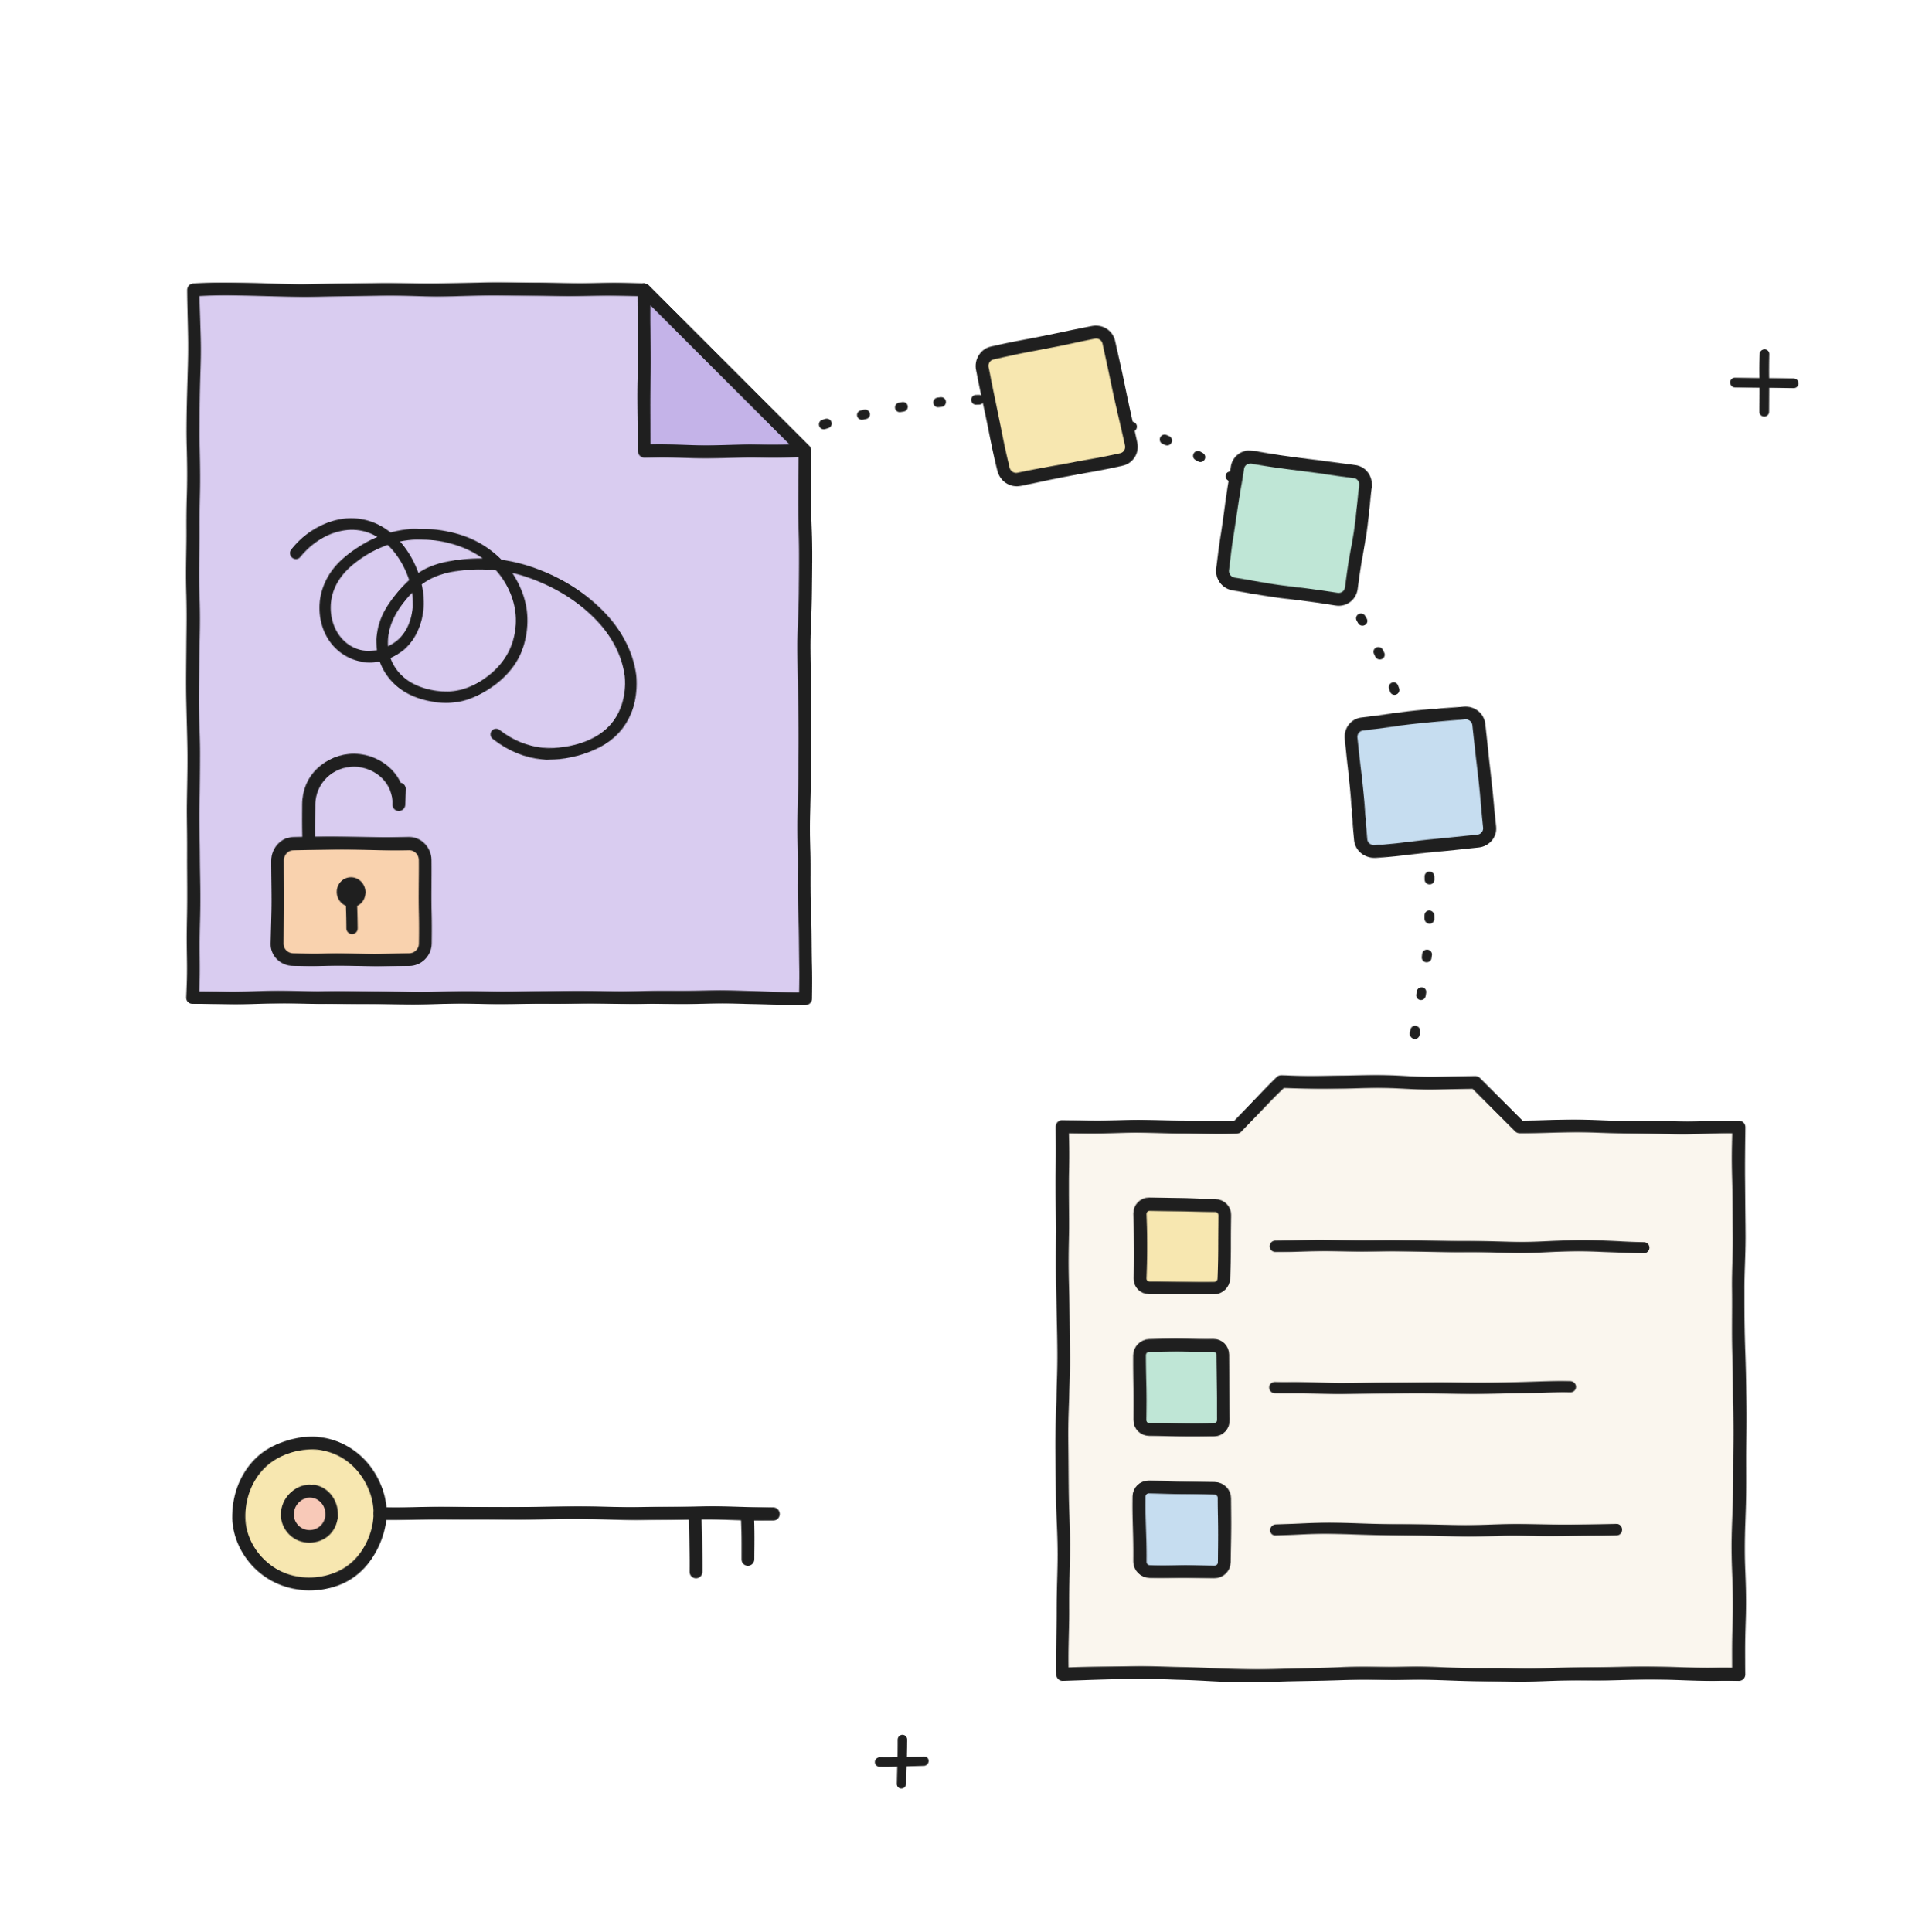
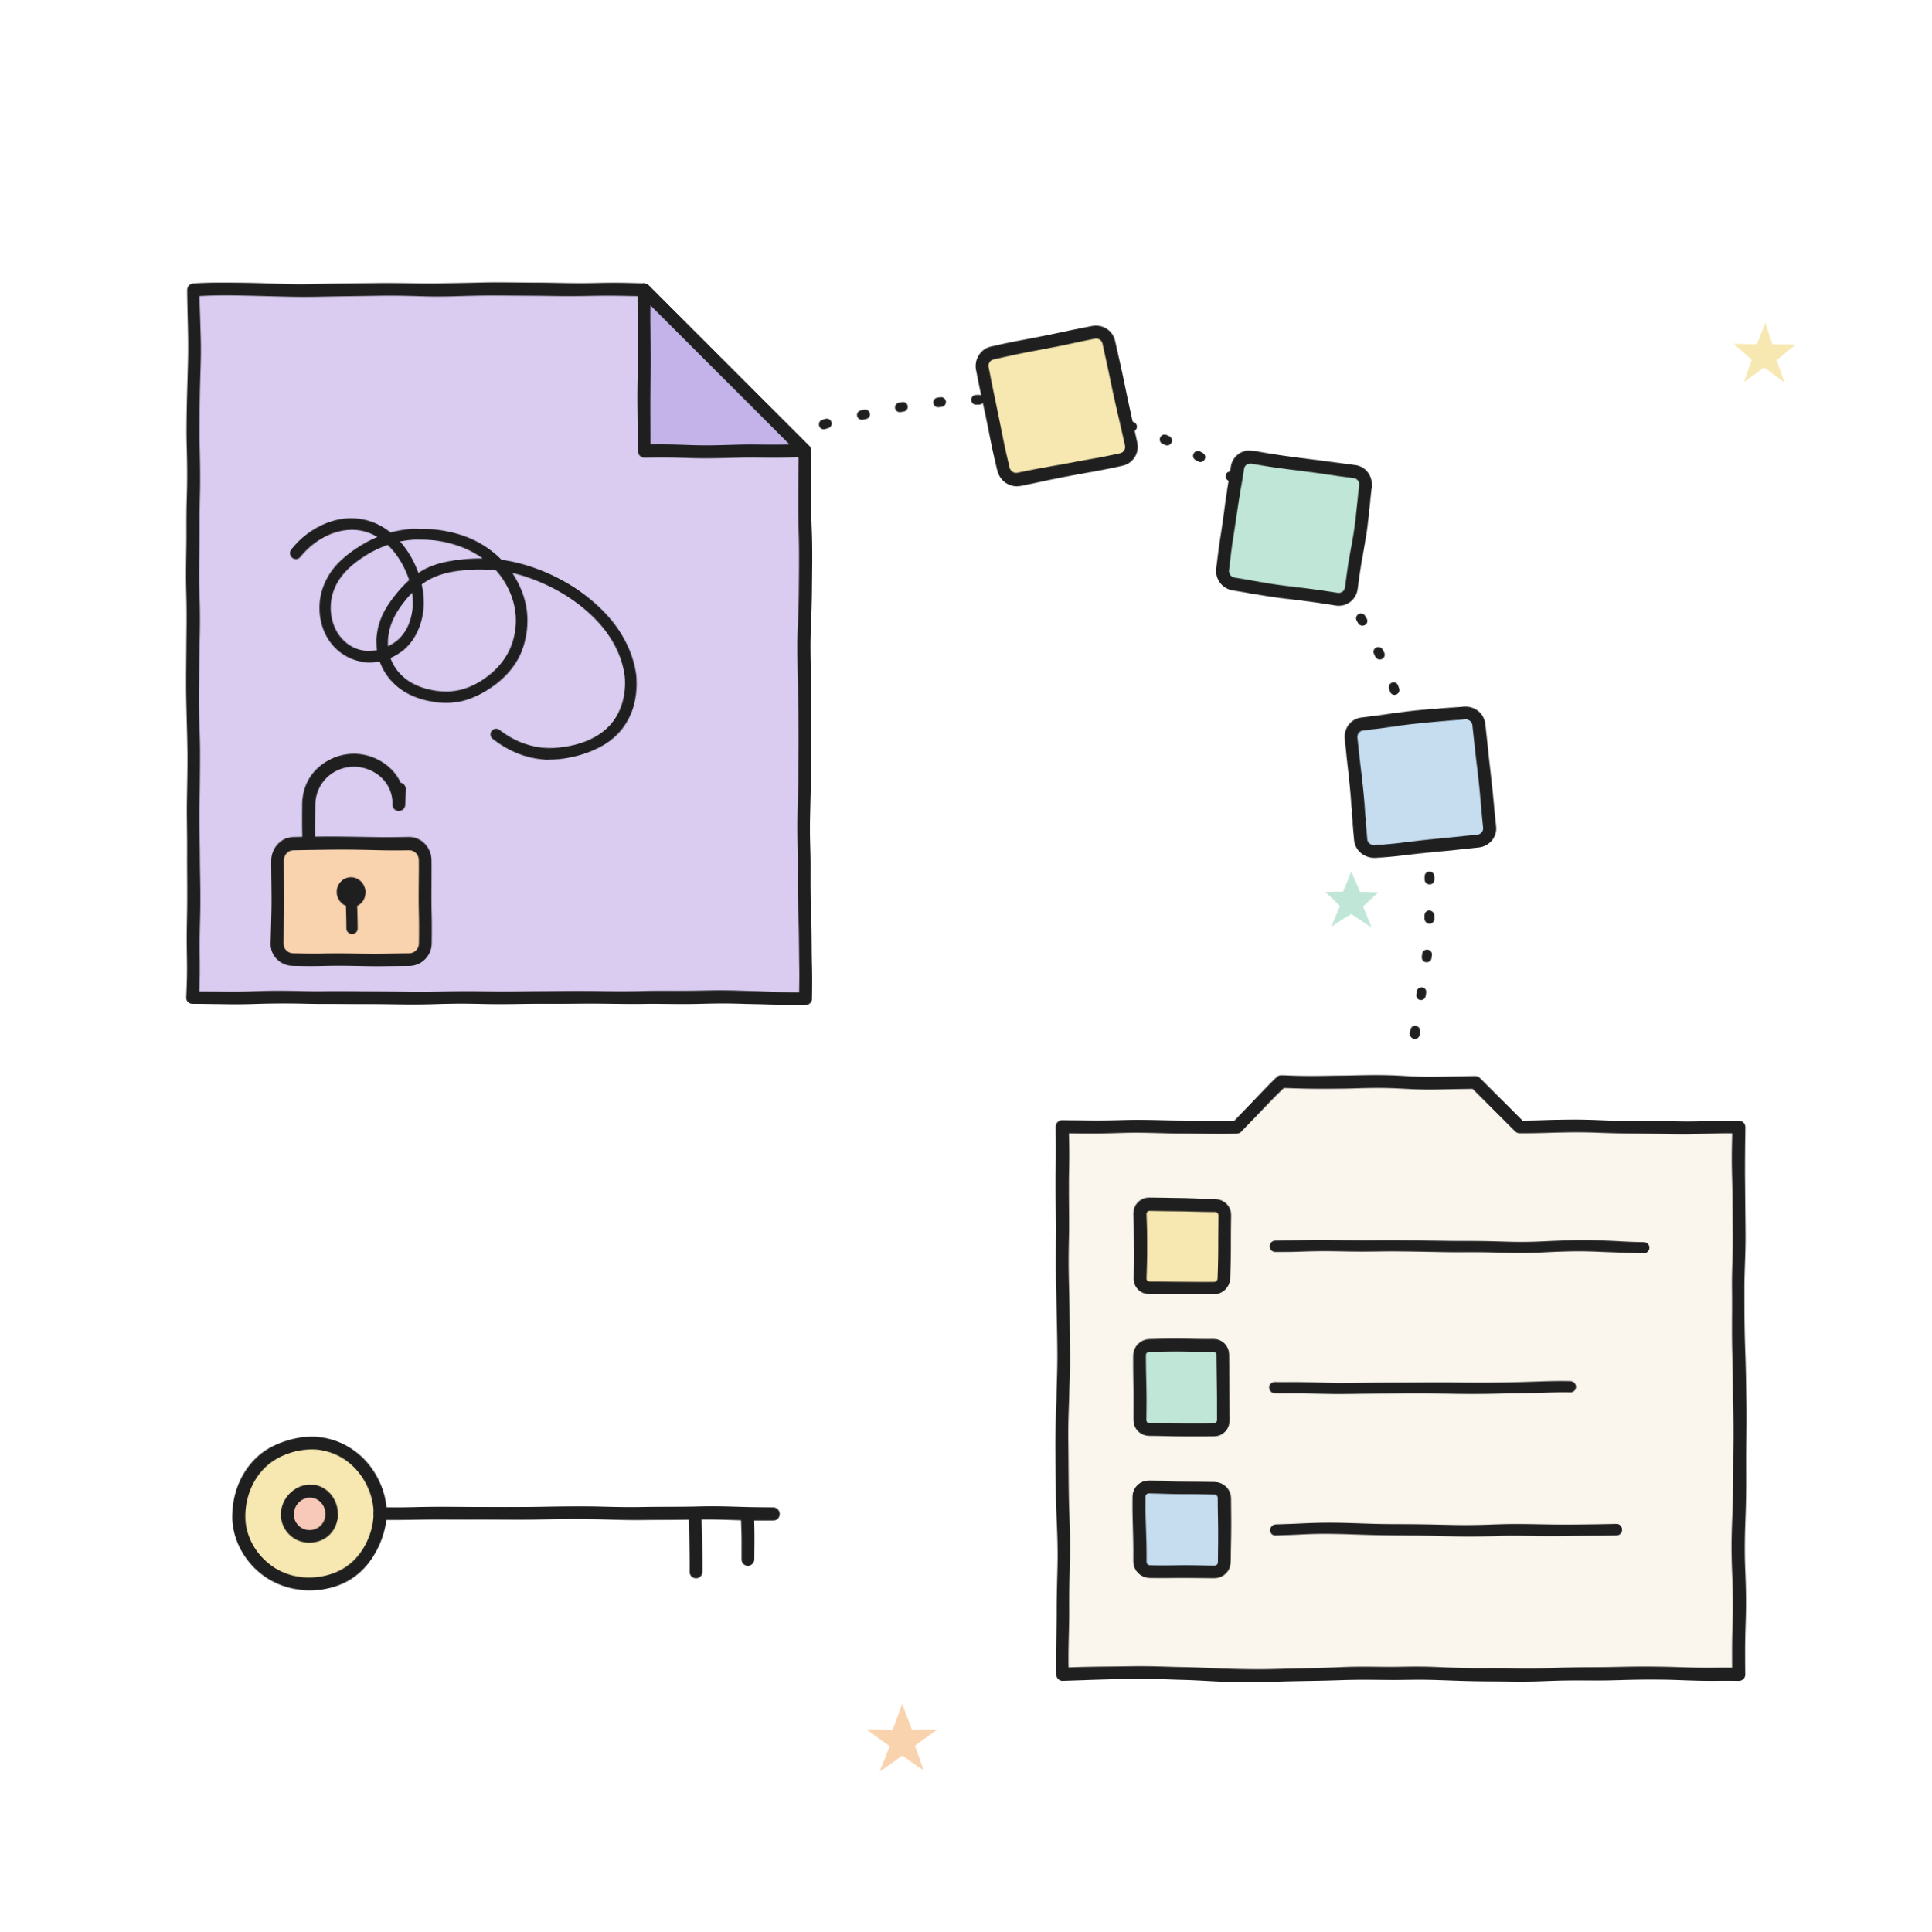
<svg xmlns="http://www.w3.org/2000/svg" viewBox="0 0 600 600" width="600" height="600" role="img" aria-labelledby="t d">
  <defs>
    <filter id="pen" x="-5%" y="-5%" width="110%" height="110%">
      <feTurbulence type="fractalNoise" baseFrequency="0.03" numOctaves="2" seed="4" result="n" />
      <feDisplacementMap in="SourceGraphic" in2="n" scale="1.5" />
    </filter>
+     <style>
+ @keyframes twinkle {
+   0%, 100% { opacity: 1; }
+   50% { opacity: 0.3; }
+ }
+ @keyframes float-4oclock-1 {
+   0% { transform: translate(0, 0); }
+   100% { transform: translate(60px, 80px); }
+ }
+ @keyframes float-4oclock-2 {
+   0% { transform: translate(0, 0); }
+   100% { transform: translate(70px, 90px); }
+ }
+ .star {
+   animation: twinkle 3s ease-in-out infinite;
+ }
+ .star-1 {
+   animation: twinkle 3s ease-in-out infinite, float-4oclock-1 8s ease-in-out infinite;
+ }
+ .star-2 {
+   animation: twinkle 3.5s ease-in-out infinite, float-4oclock-2 9s ease-in-out infinite;
+ }
+ </style>
  </defs>
  <g filter="url(#pen)" stroke="#1f1f1f" stroke-width="4" stroke-linejoin="round" stroke-linecap="round">
    <path d="M60 90 H200 L250 140 V310 H60 Z" fill="#d9ccf0" />
    <path d="M200 90 V140 H250 Z" fill="#c4b3e8" />
    <path d="M92 172 c24 -28 50 14 32 28 c-21 15 -37 -21 -5 -32 c34 -11 56 24 35 42 c-19 16 -48 -2 -30 -24 c19 -24 68 -5 72 24 c2 21 -24 32 -42 18" fill="none" stroke-width="3.5" />
    <path d="M96 262 v-12 a14 14 0 0 1 28 0 v-5" fill="none" />
    <rect x="86" y="262" width="46" height="36" rx="5" fill="#f9d2ae" />
    <circle cx="109" cy="277" r="4.5" fill="#1f1f1f" stroke="none" />
    <path d="M109 280 v8" stroke-width="3.5" />
    <path d="M256 132 C 370 96, 470 190, 438 326" fill="none" stroke-width="3" stroke-dasharray="1 11" />
    <rect x="308" y="106" width="40" height="40" rx="4" fill="#f7e7b0" transform="rotate(-12 328 126)" />
    <rect x="382" y="144" width="40" height="40" rx="4" fill="#bfe6d6" transform="rotate(8 402 164)" />
    <rect x="421" y="223" width="40" height="40" rx="4" fill="#c6ddf0" transform="rotate(-6 441 243)" />
    <path d="M330 350 H384 L398 336 H458 L472 350 H540 V520 H330 Z" fill="#faf6ee" />
    <rect x="354" y="374" width="26" height="26" rx="3" fill="#f7e7b0" />
    <path d="M396 387 H510" stroke-width="3.5" />
    <rect x="354" y="418" width="26" height="26" rx="3" fill="#bfe6d6" />
    <path d="M396 431 H488" stroke-width="3.5" />
    <rect x="354" y="462" width="26" height="26" rx="3" fill="#c6ddf0" />
    <path d="M396 475 H502" stroke-width="3.5" />
    <circle cx="96" cy="470" r="22" fill="#f7e7b0" />
    <circle cx="96" cy="470" r="7" fill="#f8c9b8" />
    <path d="M118 470 H240 M216 470 V488 M232 470 V484" fill="none" />
-     <path d="M548 110 v18 M539 119 h18" stroke-width="3" />
-     <path d="M280 540 v14 M273 547 h14" stroke-width="3" />
+     <g class="star-1" transform="translate(548, 110)">
+       <path d="M0,-10 L2.4,-3.1 L9.5,-3.1 L3.8,1.9 L6.2,8.8 L0,4.2 L-6.2,8.8 L-3.8,1.9 L-9.5,-3.1 L-2.4,-3.1 Z" fill="#f7e7b0" stroke="none" />
+     </g>
+     <g class="star-2" transform="translate(280, 540)">
+       <path d="M0,-11 L3,-3 L11,-3 L4,2 L7,10 L0,5 L-7,10 L-4,2 L-11,-3 L-3,-3 Z" fill="#f9d2ae" stroke="none" />
+     </g>
+     <g class="star" transform="translate(420, 280)" style="animation-duration: 4s; animation-delay: 0.5s;">
+       <path d="M0,-9 L2.6,-2.8 L8.2,-2.8 L3.5,1.7 L6.1,8.2 L0,4.2 L-6.1,8.2 L-3.5,1.7 L-8.2,-2.8 L-2.6,-2.8 Z" fill="#bfe6d6" stroke="none" />
+     </g>
  </g>
</svg>
